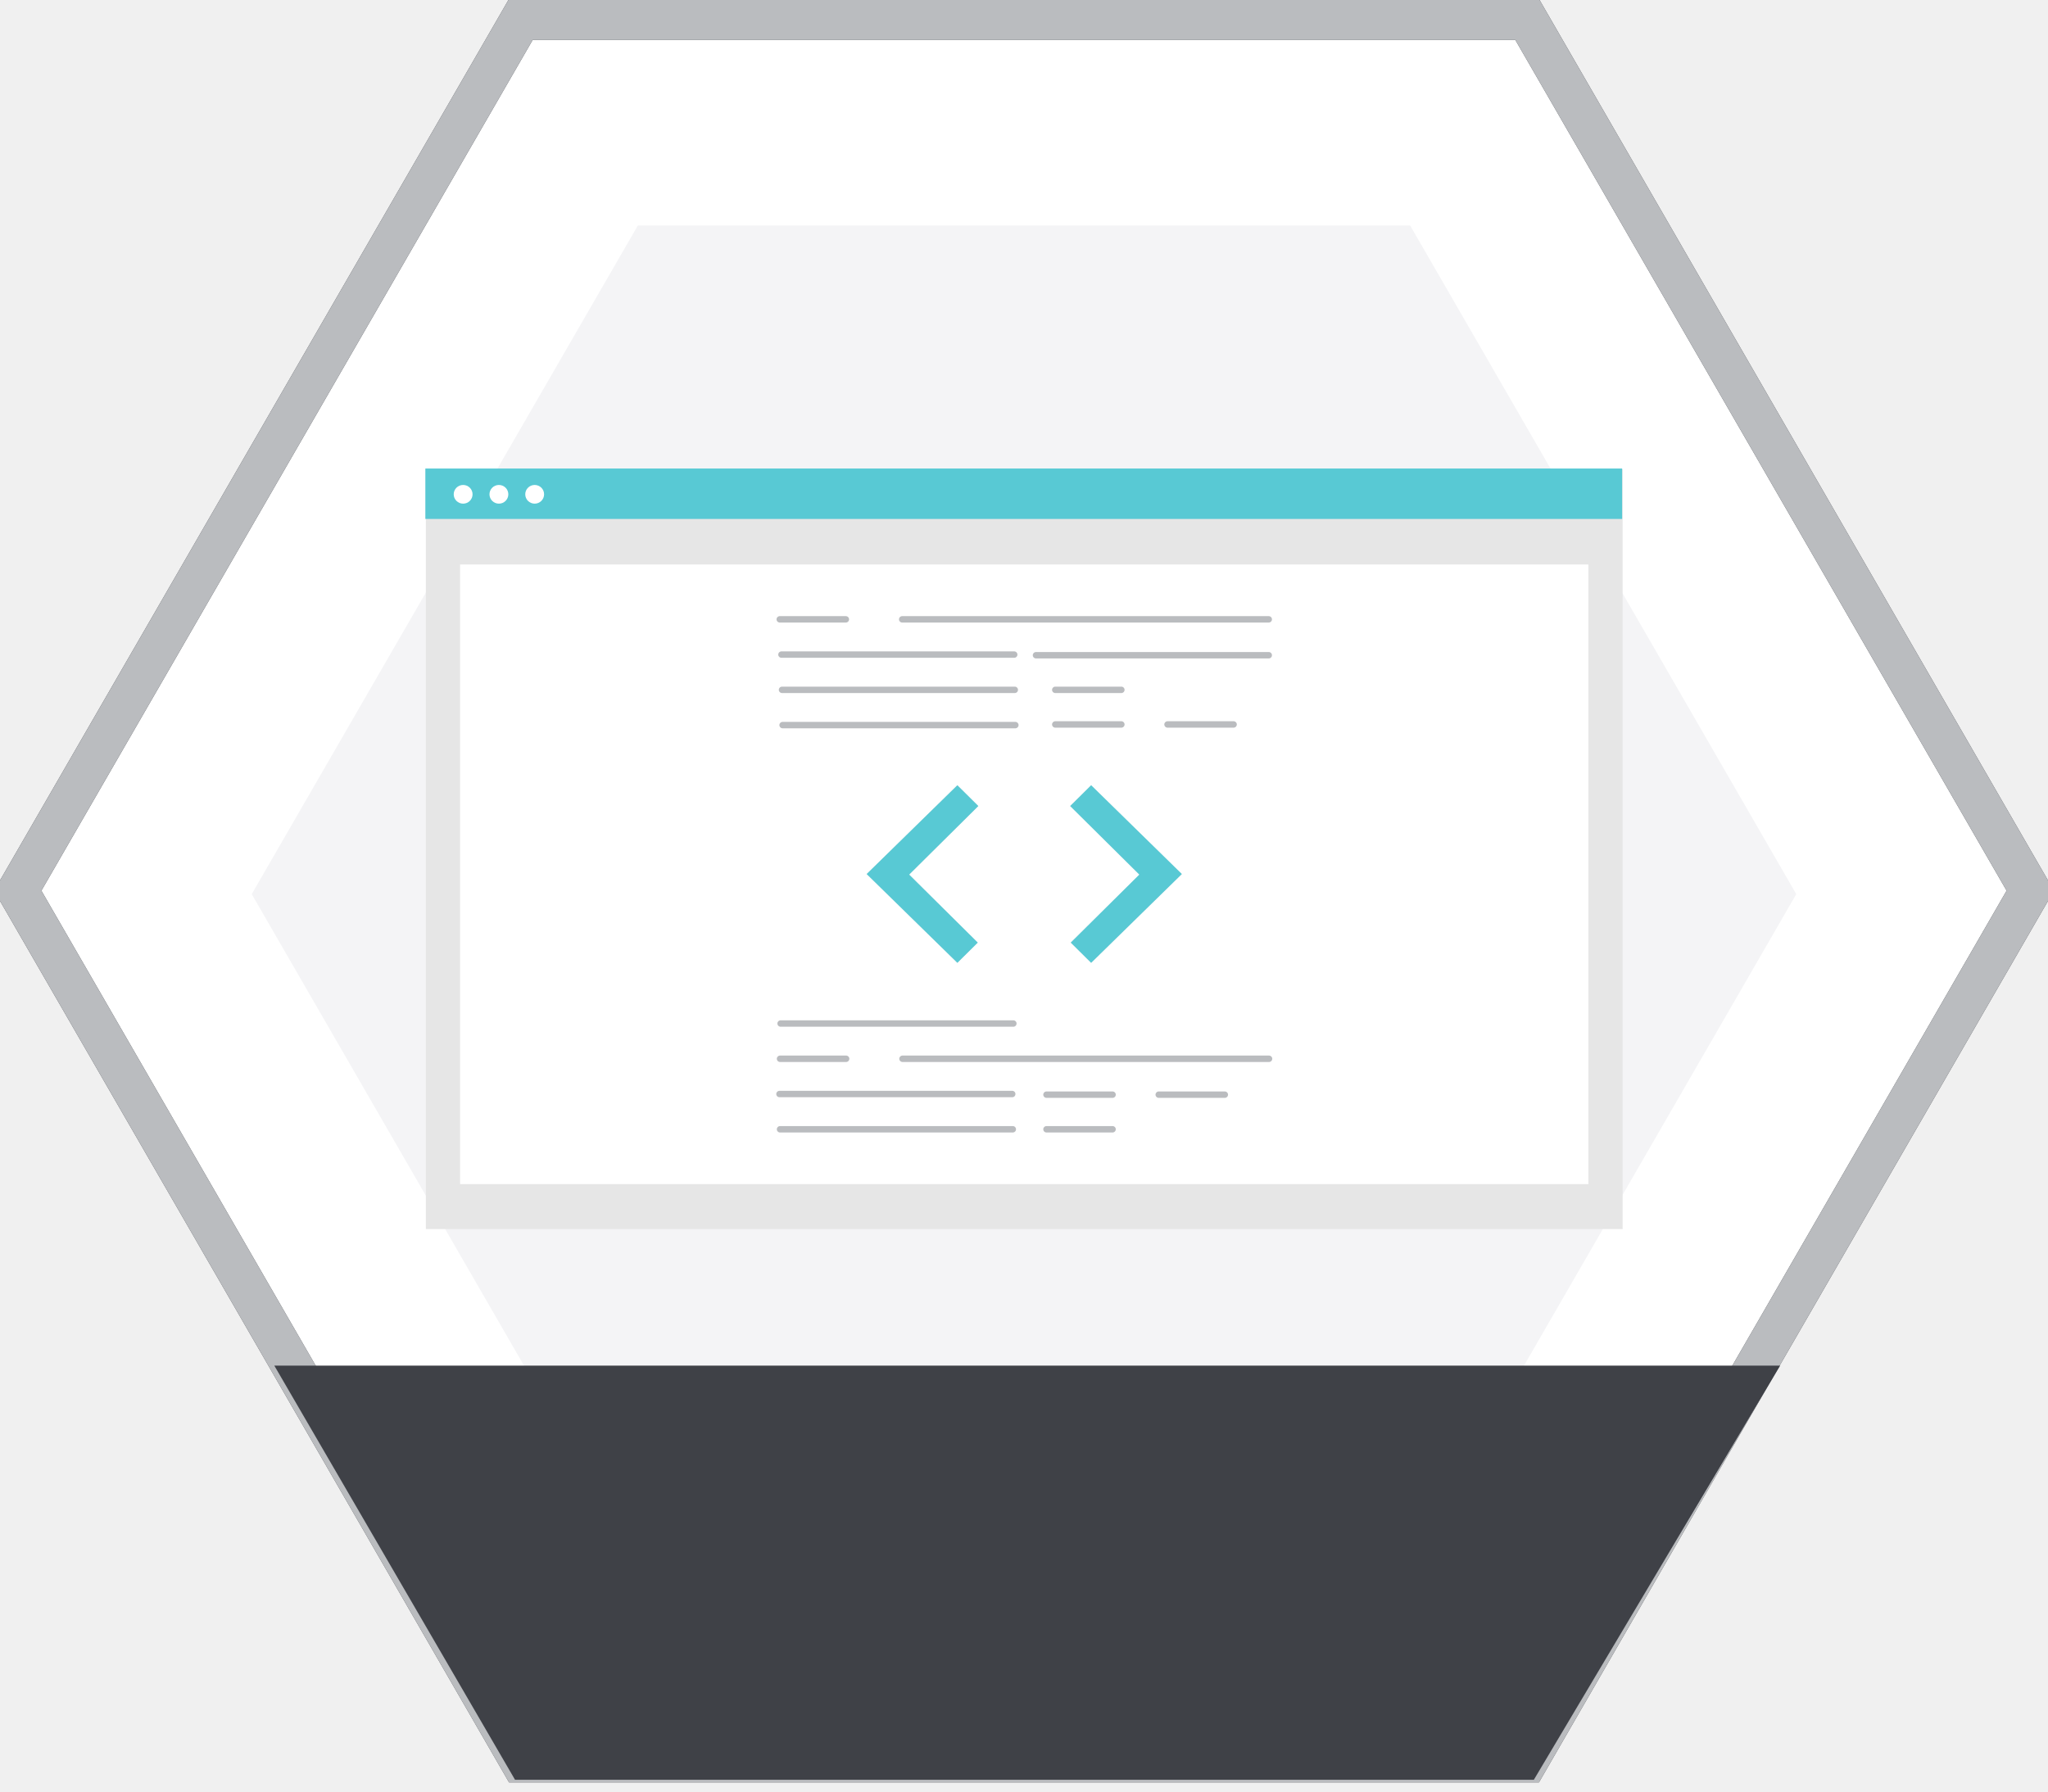
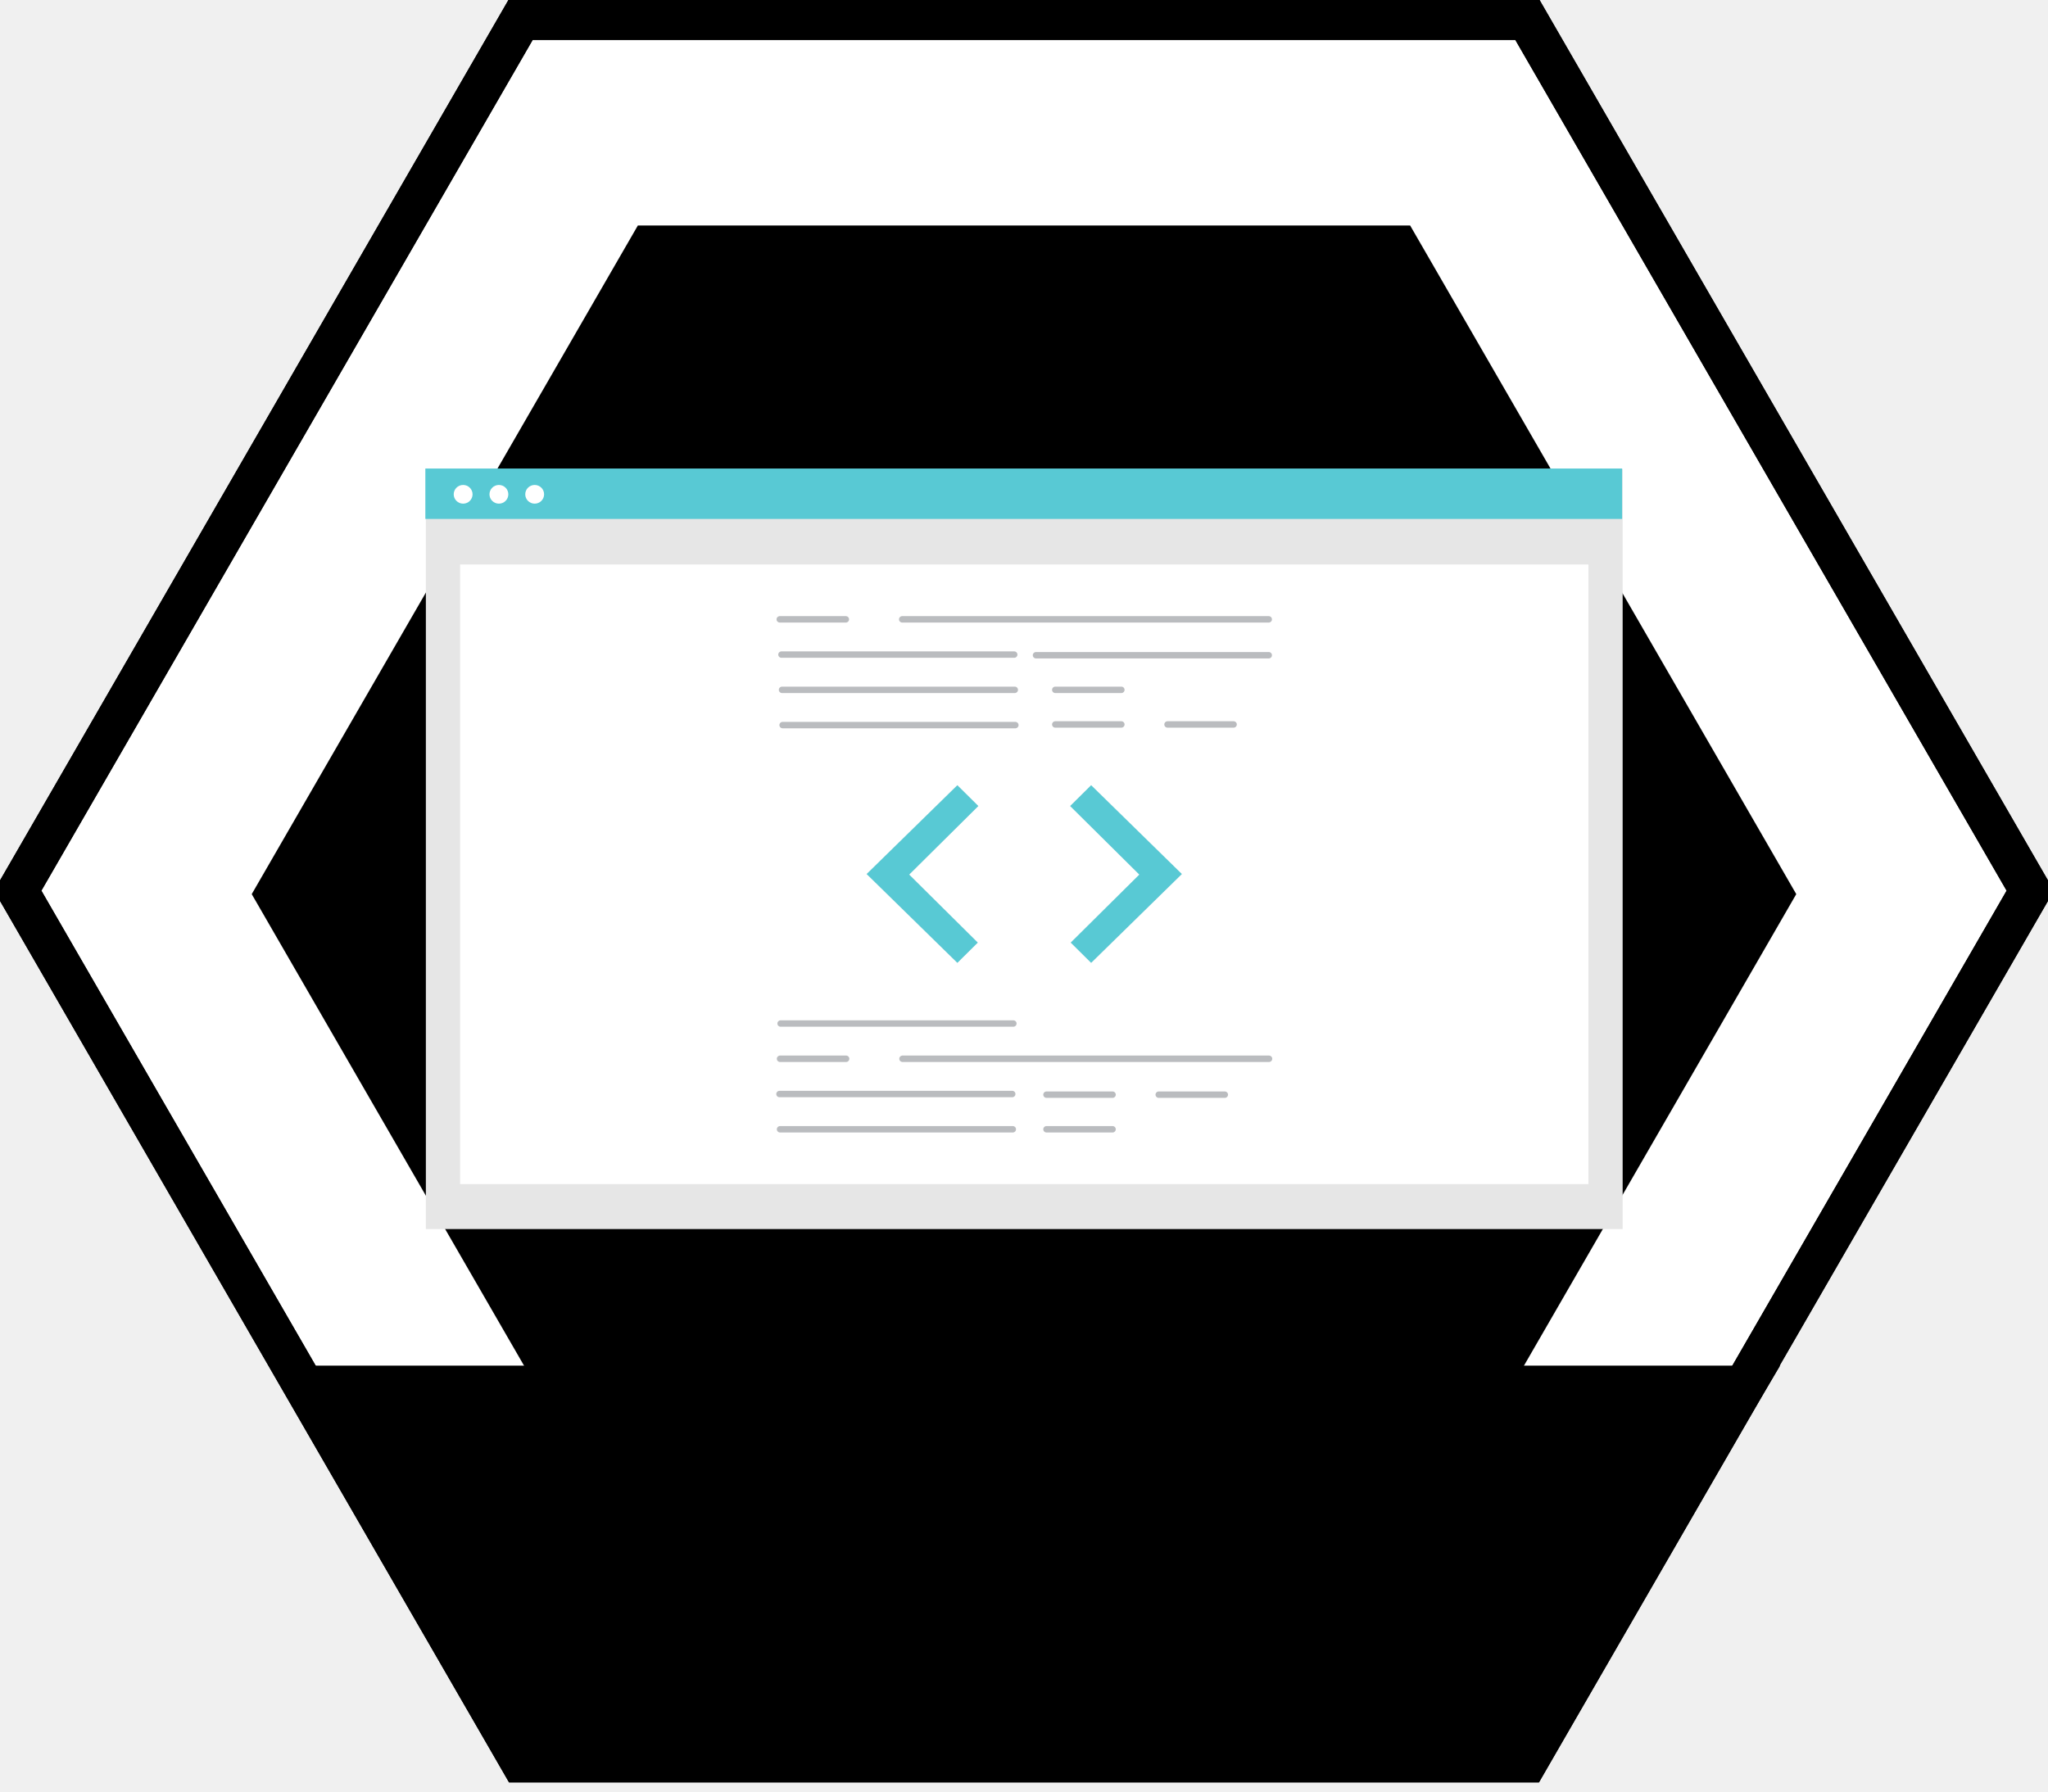
<svg xmlns="http://www.w3.org/2000/svg" class="badge brasiljs" width="400" height="350" viewBox="0 0 400 350" fill="none">
-   <path class="badge-border--hidden" fill="#FFFFFF" d="M298.268 3.795L396.536 174L298.268 344.205L101.732 344.205L3.464 174L101.732 3.795L298.268 3.795Z" stroke="#3F4147" stroke-width="8" />
-   <path class="badge-border" d="M298.268 3.795L396.536 174L298.268 344.205L101.732 344.205L3.464 174L101.732 3.795L298.268 3.795Z" stroke="#BABCBF" stroke-width="8" />
-   <path class="badge__bg" d="M124.583 305.3H275.416L350.833 174.674L275.417 44.049H124.583L49.166 174.674L124.583 305.3Z" fill="#F4F4F6" />
-   <path d="M53.575 266.78H347.689L299.581 347.689H100.589L53.575 266.78Z" fill="#3F4147" />
+   <path class="badge__border--hidden" fill="#FFFFFF" d="M298.268 3.795L396.536 174L298.268 344.205L101.732 344.205L3.464 174L101.732 3.795L298.268 3.795Z" stroke="currentColor" stroke-width="8" />
+   <path class="badge__border" d="M298.268 3.795L396.536 174L298.268 344.205L101.732 344.205L3.464 174L101.732 3.795L298.268 3.795Z" stroke="currentColor" stroke-width="8" />
+   <path class="badge__bg" d="M124.583 305.3H275.416L350.833 174.674L275.417 44.049H124.583L49.166 174.674L124.583 305.3Z" fill="currentColor" />
+   <path class="badge__label-bg" d="M53.575 266.78H347.689L299.581 347.689H100.589L53.575 266.78Z" fill="currentColor" />
  <path d="M316.923 91.663H83.177V240.105H316.923V91.663Z" fill="#E6E6E6" />
  <path d="M310.239 110.281H89.861V231.323H310.239V110.281Z" fill="white" />
  <path d="M316.823 91.531H83.077V101.378H316.823V91.531Z" fill="#58C9D4" />
  <path d="M90.456 98.391C91.473 98.391 92.297 97.573 92.297 96.566C92.297 95.558 91.473 94.74 90.456 94.74C89.44 94.74 88.616 95.558 88.616 96.566C88.616 97.573 89.44 98.391 90.456 98.391Z" fill="white" />
  <path d="M97.442 98.391C98.459 98.391 99.283 97.573 99.283 96.566C99.283 95.558 98.459 94.74 97.442 94.74C96.426 94.74 95.602 95.558 95.602 96.566C95.602 97.573 96.426 98.391 97.442 98.391Z" fill="white" />
  <path d="M104.429 98.391C105.445 98.391 106.269 97.573 106.269 96.566C106.269 95.558 105.445 94.74 104.429 94.74C103.412 94.74 102.588 95.558 102.588 96.566C102.588 97.573 103.412 98.391 104.429 98.391Z" fill="white" />
  <g class="content">
    <path d="M165.283 121.618H152.218C152.065 121.598 151.924 121.524 151.822 121.409C151.72 121.293 151.664 121.145 151.664 120.992C151.664 120.839 151.72 120.691 151.822 120.576C151.924 120.461 152.065 120.386 152.218 120.366H165.283C165.436 120.386 165.577 120.461 165.679 120.576C165.78 120.691 165.837 120.839 165.837 120.992C165.837 121.145 165.78 121.293 165.679 121.409C165.577 121.524 165.436 121.598 165.283 121.618Z" fill="#BABCBF" />
    <path d="M247.882 121.618H176.134C175.981 121.598 175.84 121.524 175.738 121.409C175.636 121.293 175.58 121.145 175.58 120.992C175.58 120.839 175.636 120.691 175.738 120.576C175.84 120.461 175.981 120.386 176.134 120.366H247.882C248.035 120.386 248.176 120.461 248.277 120.576C248.379 120.691 248.435 120.839 248.435 120.992C248.435 121.145 248.379 121.293 248.277 121.409C248.176 121.524 248.035 121.598 247.882 121.618Z" fill="#BABCBF" />
    <path d="M198.168 128.505H152.55C152.397 128.485 152.256 128.41 152.154 128.295C152.052 128.18 151.996 128.032 151.996 127.879C151.996 127.726 152.052 127.578 152.154 127.462C152.256 127.347 152.397 127.273 152.55 127.253H198.168C198.321 127.273 198.461 127.347 198.563 127.462C198.665 127.578 198.721 127.726 198.721 127.879C198.721 128.032 198.665 128.18 198.563 128.295C198.461 128.41 198.321 128.485 198.168 128.505Z" fill="#BABCBF" />
    <path d="M247.882 128.63H202.264C202.111 128.61 201.97 128.535 201.869 128.42C201.767 128.305 201.711 128.157 201.711 128.004C201.711 127.851 201.767 127.703 201.869 127.588C201.97 127.472 202.111 127.398 202.264 127.378H247.882C248.035 127.398 248.176 127.472 248.277 127.588C248.379 127.703 248.435 127.851 248.435 128.004C248.435 128.157 248.379 128.305 248.277 128.42C248.176 128.535 248.035 128.61 247.882 128.63H247.882Z" fill="#BABCBF" />
    <path d="M198.278 135.391H152.661C152.507 135.371 152.367 135.297 152.265 135.182C152.163 135.066 152.107 134.919 152.107 134.765C152.107 134.612 152.163 134.464 152.265 134.349C152.367 134.234 152.507 134.159 152.661 134.139H198.278C198.431 134.159 198.572 134.234 198.674 134.349C198.776 134.464 198.832 134.612 198.832 134.765C198.832 134.919 198.776 135.066 198.674 135.182C198.572 135.297 198.431 135.371 198.278 135.391Z" fill="#BABCBF" />
    <path d="M219.094 135.391H206.029C205.876 135.371 205.735 135.297 205.633 135.182C205.531 135.066 205.475 134.919 205.475 134.765C205.475 134.612 205.531 134.464 205.633 134.349C205.735 134.234 205.876 134.159 206.029 134.139H219.094C219.247 134.159 219.388 134.234 219.49 134.349C219.591 134.464 219.648 134.612 219.648 134.765C219.648 134.919 219.591 135.066 219.49 135.182C219.388 135.297 219.247 135.371 219.094 135.391Z" fill="#BABCBF" />
    <path d="M198.389 142.278H152.771C152.618 142.258 152.478 142.183 152.376 142.068C152.274 141.953 152.218 141.805 152.218 141.652C152.218 141.499 152.274 141.351 152.376 141.236C152.478 141.12 152.618 141.046 152.771 141.026H198.389C198.542 141.046 198.683 141.12 198.785 141.236C198.886 141.351 198.943 141.499 198.943 141.652C198.943 141.805 198.886 141.953 198.785 142.068C198.683 142.183 198.542 142.258 198.389 142.278Z" fill="#BABCBF" />
    <path d="M219.094 142.153H206.029C205.876 142.133 205.735 142.058 205.633 141.943C205.531 141.828 205.475 141.68 205.475 141.527C205.475 141.374 205.531 141.226 205.633 141.11C205.735 140.995 205.876 140.921 206.029 140.901H219.094C219.247 140.921 219.388 140.995 219.49 141.11C219.591 141.226 219.648 141.374 219.648 141.527C219.648 141.68 219.591 141.828 219.49 141.943C219.388 142.058 219.247 142.133 219.094 142.153Z" fill="#BABCBF" />
    <path d="M241.017 142.153H227.952C227.799 142.133 227.658 142.058 227.556 141.943C227.454 141.828 227.398 141.68 227.398 141.527C227.398 141.374 227.454 141.226 227.556 141.11C227.658 140.995 227.799 140.921 227.952 140.901H241.017C241.17 140.921 241.311 140.995 241.413 141.11C241.514 141.226 241.571 141.374 241.571 141.527C241.571 141.68 241.514 141.828 241.413 141.943C241.311 142.058 241.17 142.133 241.017 142.153Z" fill="#BABCBF" />
    <g class="tag left">
      <path d="M186.985 153.402L169.269 170.749L186.985 188.096L190.971 184.144L177.573 170.859L191.081 157.464L186.985 153.402Z" fill="#E6E6E6" />
      <path d="M213.115 153.402L230.83 170.749L213.115 188.096L209.129 184.144L222.526 170.859L209.018 157.464L213.115 153.402Z" fill="#E6E6E6" />
    </g>
    <g class="tag right">
      <path d="M186.985 153.402L169.269 170.749L186.985 188.096L190.971 184.144L177.573 170.859L191.081 157.464L186.985 153.402Z" fill="#58C9D4" />
      <path d="M213.115 153.402L230.83 170.749L213.115 188.096L209.129 184.144L222.526 170.859L209.018 157.464L213.115 153.402Z" fill="#58C9D4" />
    </g>
    <path d="M198.001 200.579H152.384C152.231 200.559 152.09 200.484 151.988 200.369C151.886 200.254 151.83 200.106 151.83 199.953C151.83 199.799 151.886 199.651 151.988 199.536C152.09 199.421 152.231 199.346 152.384 199.326H198.001C198.155 199.346 198.295 199.421 198.397 199.536C198.499 199.651 198.555 199.799 198.555 199.953C198.555 200.106 198.499 200.254 198.397 200.369C198.295 200.484 198.155 200.559 198.001 200.579H198.001Z" fill="#BABCBF" />
    <path d="M165.338 207.465H152.273C152.12 207.445 151.979 207.371 151.877 207.255C151.776 207.14 151.719 206.992 151.719 206.839C151.719 206.686 151.776 206.538 151.877 206.423C151.979 206.308 152.12 206.233 152.273 206.213H165.338C165.491 206.233 165.632 206.308 165.734 206.423C165.836 206.538 165.892 206.686 165.892 206.839C165.892 206.992 165.836 207.14 165.734 207.255C165.632 207.371 165.491 207.445 165.338 207.465Z" fill="#BABCBF" />
    <path d="M247.937 207.465H176.189C176.036 207.445 175.895 207.371 175.794 207.255C175.692 207.14 175.635 206.992 175.635 206.839C175.635 206.686 175.692 206.538 175.794 206.423C175.895 206.308 176.036 206.233 176.189 206.213H247.937C248.09 206.233 248.231 206.308 248.333 206.423C248.435 206.538 248.491 206.686 248.491 206.839C248.491 206.992 248.435 207.14 248.333 207.255C248.231 207.371 248.09 207.445 247.937 207.465Z" fill="#BABCBF" />
    <path d="M197.78 214.352H152.162C152.009 214.332 151.869 214.257 151.767 214.142C151.665 214.027 151.609 213.879 151.609 213.726C151.609 213.572 151.665 213.425 151.767 213.309C151.869 213.194 152.009 213.12 152.162 213.1H197.78C197.933 213.12 198.074 213.194 198.176 213.309C198.277 213.425 198.334 213.572 198.334 213.726C198.334 213.879 198.277 214.027 198.176 214.142C198.074 214.257 197.933 214.332 197.78 214.352H197.78Z" fill="#BABCBF" />
    <path d="M217.378 214.477H204.313C204.159 214.457 204.019 214.382 203.917 214.267C203.815 214.152 203.759 214.004 203.759 213.851C203.759 213.698 203.815 213.55 203.917 213.435C204.019 213.319 204.159 213.245 204.313 213.225H217.378C217.531 213.245 217.672 213.319 217.773 213.435C217.875 213.55 217.931 213.698 217.931 213.851C217.931 214.004 217.875 214.152 217.773 214.267C217.672 214.382 217.531 214.457 217.378 214.477Z" fill="#BABCBF" />
    <path d="M239.301 214.477H226.236C226.082 214.457 225.942 214.382 225.84 214.267C225.738 214.152 225.682 214.004 225.682 213.851C225.682 213.698 225.738 213.55 225.84 213.435C225.942 213.319 226.082 213.245 226.236 213.225H239.301C239.454 213.245 239.595 213.319 239.696 213.435C239.798 213.55 239.854 213.698 239.854 213.851C239.854 214.004 239.798 214.152 239.696 214.267C239.595 214.382 239.454 214.457 239.301 214.477Z" fill="#BABCBF" />
    <path d="M197.891 221.238H152.273C152.12 221.218 151.979 221.144 151.877 221.028C151.776 220.913 151.719 220.765 151.719 220.612C151.719 220.459 151.776 220.311 151.877 220.196C151.979 220.081 152.12 220.006 152.273 219.986H197.891C198.044 220.006 198.184 220.081 198.286 220.196C198.388 220.311 198.444 220.459 198.444 220.612C198.444 220.765 198.388 220.913 198.286 221.028C198.184 221.144 198.044 221.218 197.891 221.238H197.891Z" fill="#BABCBF" />
    <path d="M217.378 221.238H204.313C204.159 221.218 204.019 221.144 203.917 221.028C203.815 220.913 203.759 220.765 203.759 220.612C203.759 220.459 203.815 220.311 203.917 220.196C204.019 220.081 204.159 220.006 204.313 219.986H217.378C217.531 220.006 217.672 220.081 217.773 220.196C217.875 220.311 217.931 220.459 217.931 220.612C217.931 220.765 217.875 220.913 217.773 221.028C217.672 221.144 217.531 221.218 217.378 221.238Z" fill="#BABCBF" />
  </g>
</svg>
